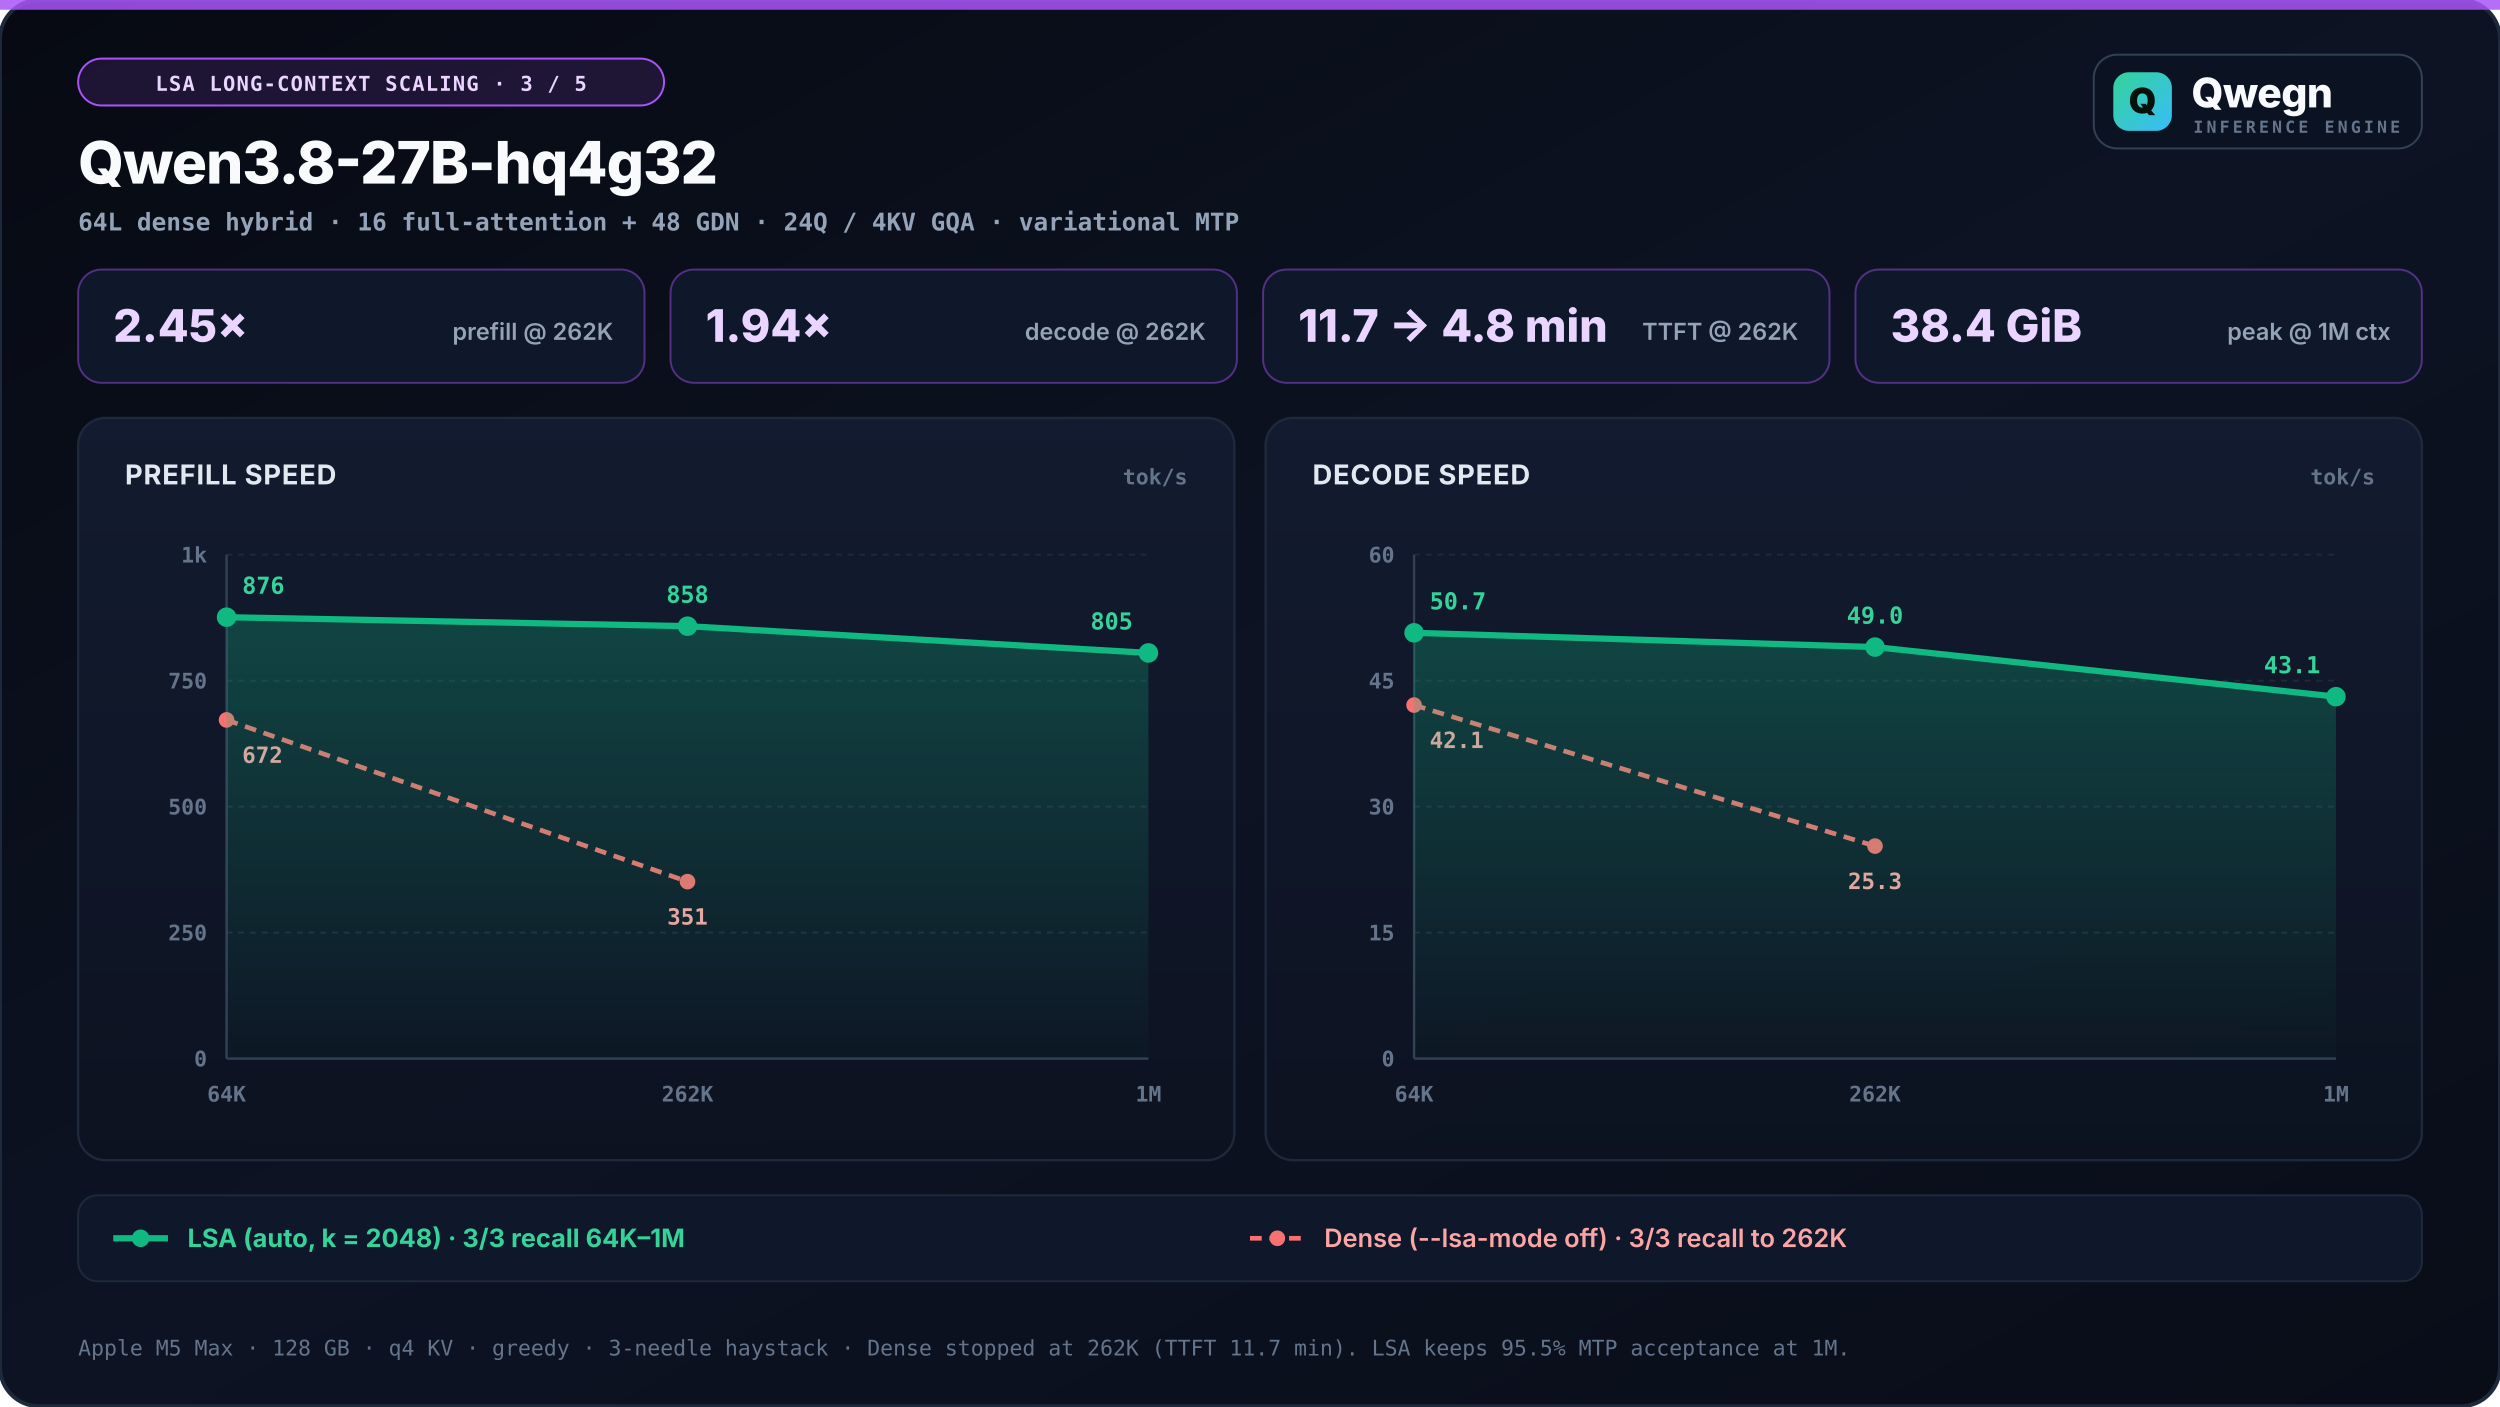
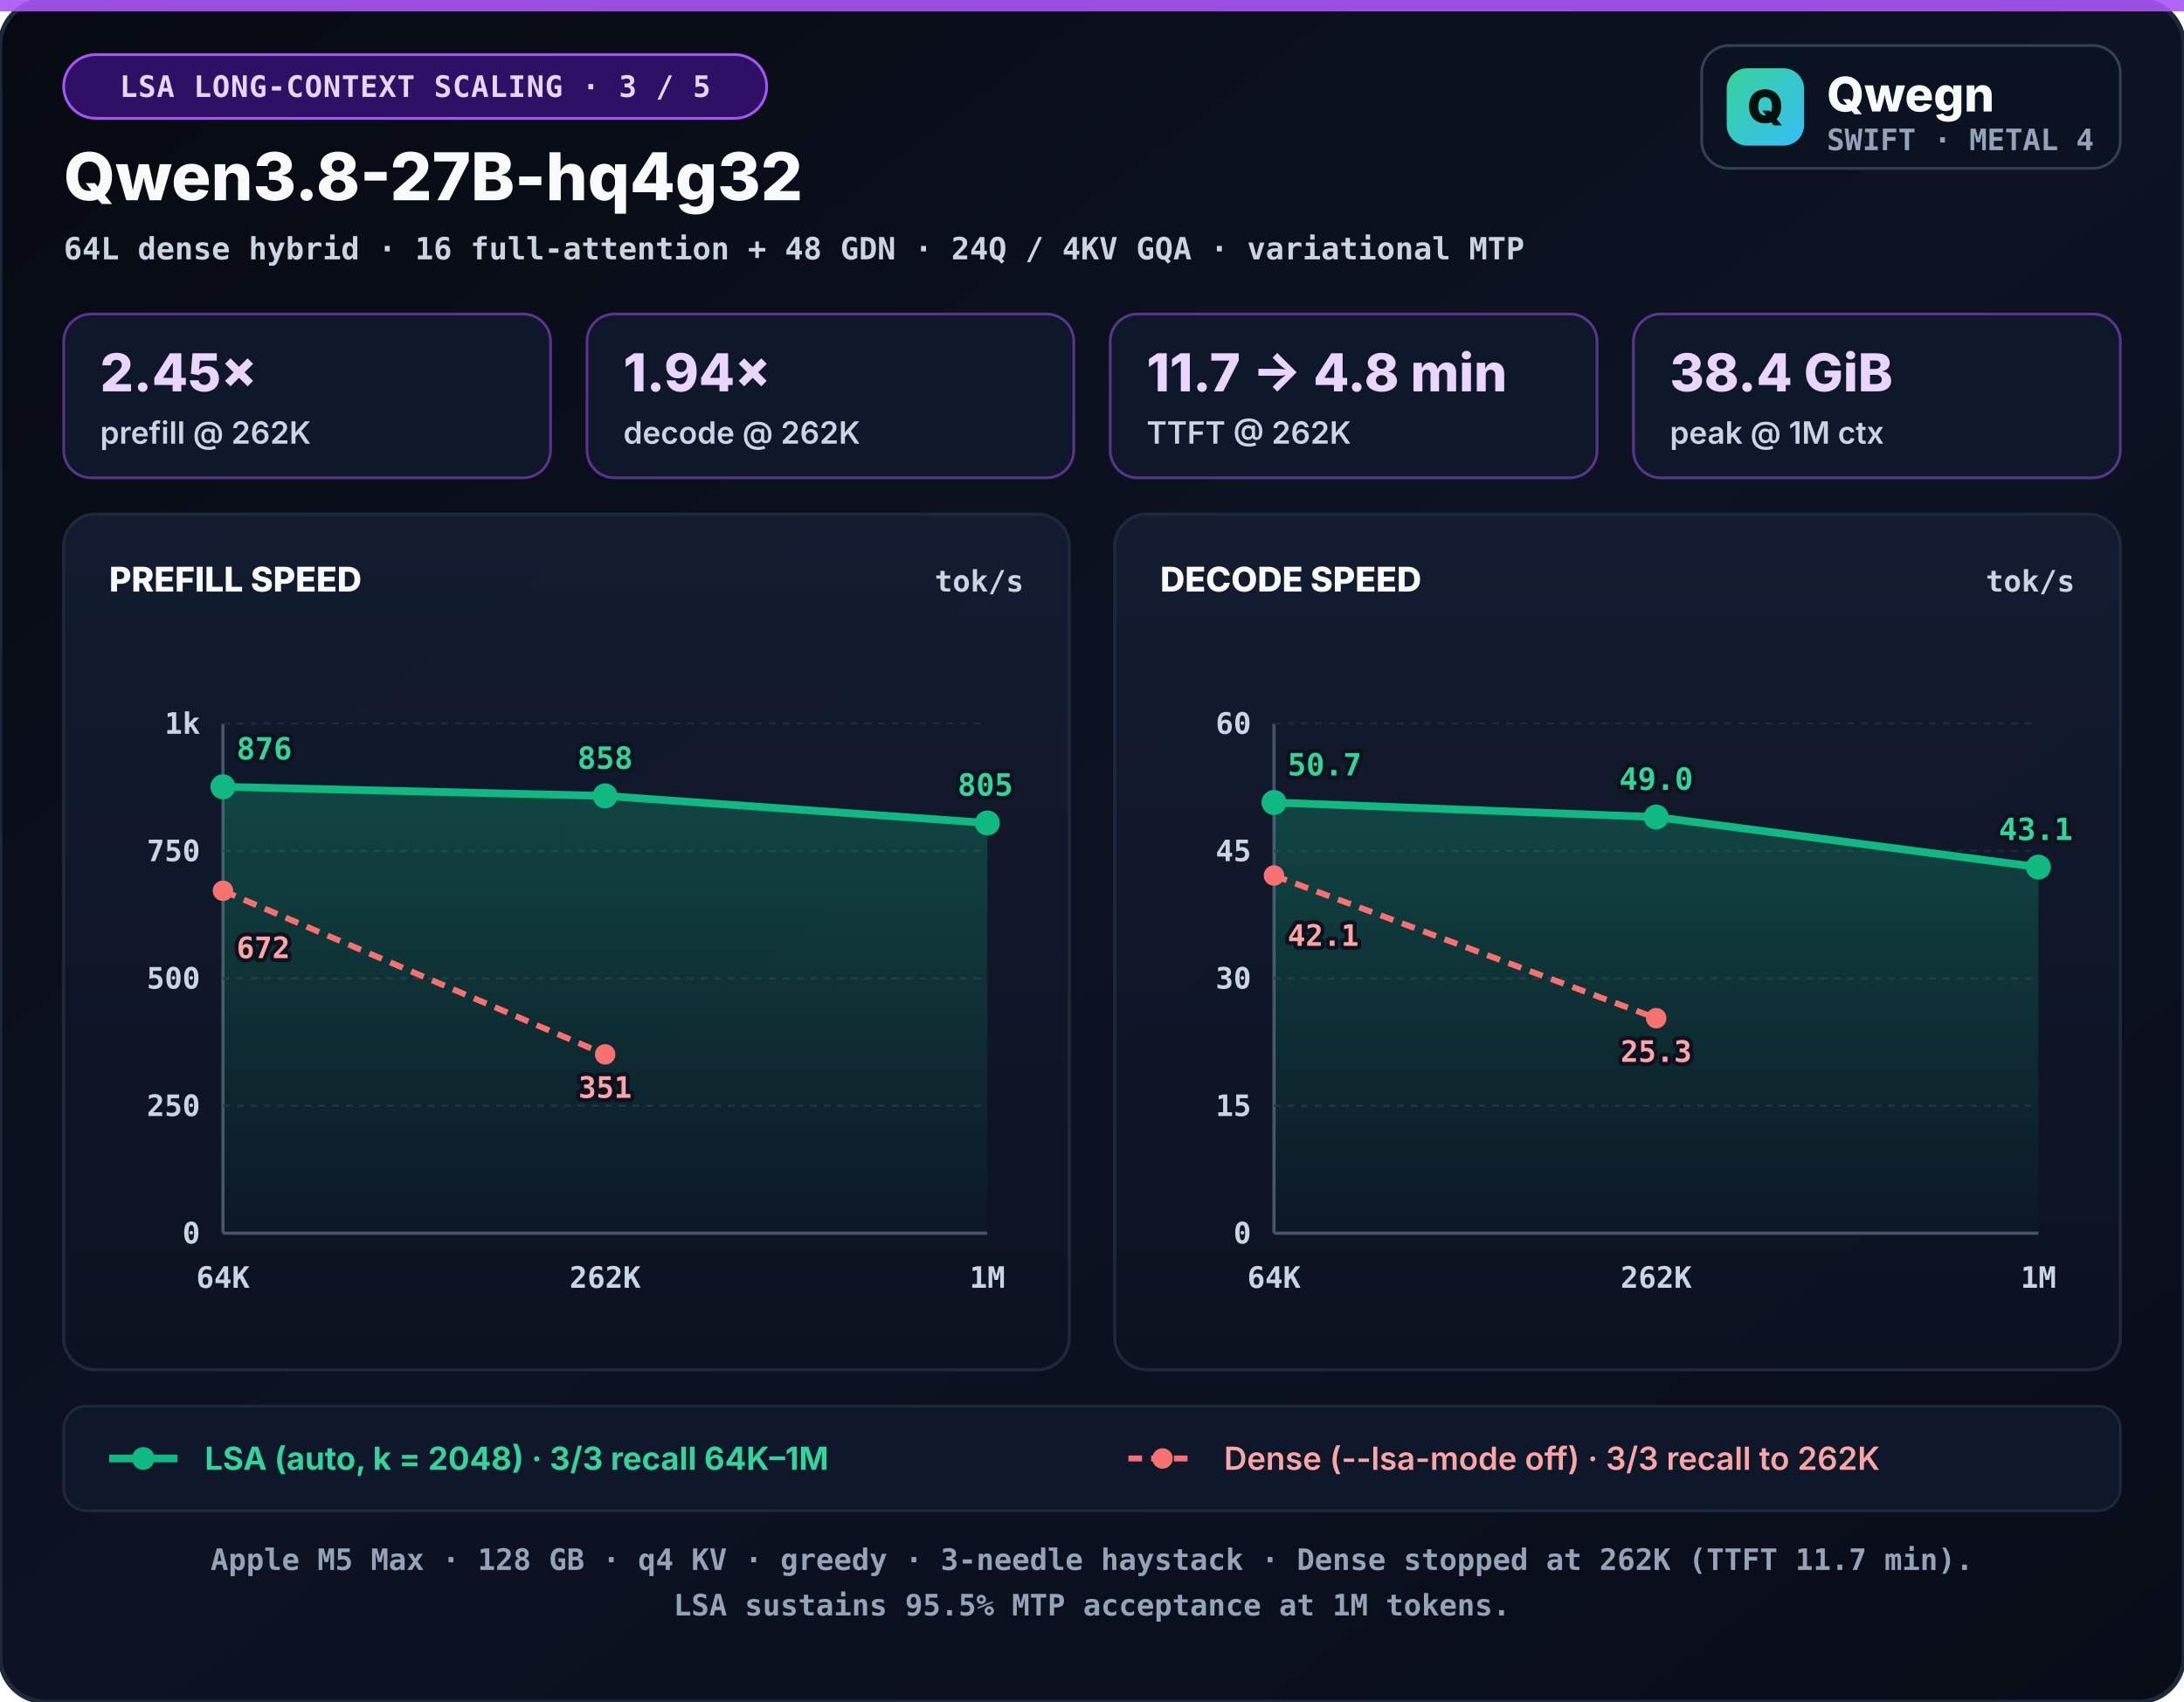
- <svg xmlns="http://www.w3.org/2000/svg" viewBox="0 0 1280 720" width="1280" height="720">
+ <svg xmlns="http://www.w3.org/2000/svg" viewBox="0 0 960 748" width="960" height="748">
  <defs>
    <linearGradient id="bg" x1="0" y1="0" x2="1" y2="1">
      <stop offset="0" stop-color="#070a12" />
-       <stop offset=".5" stop-color="#0d1323" />
+       <stop offset="0.5" stop-color="#0d1323" />
      <stop offset="1" stop-color="#090d18" />
    </linearGradient>
    <linearGradient id="card" x1="0" y1="0" x2="0" y2="1">
-       <stop offset="0" stop-color="#131c31" stop-opacity=".92" />
-       <stop offset="1" stop-color="#0c1220" stop-opacity=".96" />
+       <stop offset="0" stop-color="#131c31" stop-opacity="0.95" />
+       <stop offset="1" stop-color="#0c1220" stop-opacity="0.97" />
    </linearGradient>
    <linearGradient id="aEm" x1="0" y1="0" x2="0" y2="1">
-       <stop offset="0" stop-color="#10b981" stop-opacity=".28" />
-       <stop offset="1" stop-color="#10b981" stop-opacity=".02" />
+       <stop offset="0" stop-color="#10b981" stop-opacity="0.28" />
+       <stop offset="1" stop-color="#10b981" stop-opacity="0.02" />
    </linearGradient>
    <linearGradient id="aCy" x1="0" y1="0" x2="0" y2="1">
-       <stop offset="0" stop-color="#38bdf8" stop-opacity=".28" />
-       <stop offset="1" stop-color="#38bdf8" stop-opacity=".02" />
+       <stop offset="0" stop-color="#38bdf8" stop-opacity="0.28" />
+       <stop offset="1" stop-color="#38bdf8" stop-opacity="0.02" />
    </linearGradient>
    <linearGradient id="mark" x1="0" y1="0" x2="1" y2="1">
      <stop offset="0" stop-color="#34d399" />
      <stop offset="1" stop-color="#38bdf8" />
    </linearGradient>
-     <style>
- .sans{font-family:-apple-system,BlinkMacSystemFont,"SF Pro Display","Inter",system-ui,sans-serif}
- .mono{font-family:"SF Mono","JetBrains Mono",Menlo,monospace}
- .ct{font-size:14px;font-weight:700;fill:#e2e8f0;letter-spacing:.4px}
- .ax{font-size:11px;font-weight:600;fill:#64748b}
- .va{font-size:12px;font-weight:700;fill:#34d399}
- .vb{font-size:11.5px;font-weight:600;fill:#fca5a5}
- .grid{stroke:#1e293b;stroke-width:1;stroke-dasharray:3 3}
- .axis{stroke:#334155;stroke-width:1.2}
- </style>
  </defs>
-   <rect width="1280" height="720" rx="20" fill="url(#bg)" stroke="#1e293b" stroke-width="2" />
-   <rect x="0" y="0" width="1280" height="5" fill="#a855f7" opacity=".85" />
-   <g transform="translate(40,30)" data-free="1">
-     <rect width="300" height="24" rx="12" fill="#a855f7" fill-opacity=".14" stroke="#a855f7" />
-     <text x="150" y="16.5" text-anchor="middle" class="mono" font-size="10.5" font-weight="700" fill="#e9d5ff" letter-spacing=".6">LSA LONG-CONTEXT SCALING · 3 / 5</text>
-     <text x="0" y="64" class="sans" font-size="30" font-weight="800" fill="#f8fafc" letter-spacing="-.5">Qwen3.8-27B-hq4g32</text>
-     <text x="0" y="88" class="mono" font-size="12.5" font-weight="600" fill="#94a3b8">64L dense hybrid · 16 full-attention + 48 GDN · 24Q / 4KV GQA · variational MTP</text>
+   <style>
+     svg { text-rendering: geometricPrecision; -webkit-font-smoothing: antialiased; }
+     .title { font-family: -apple-system, BlinkMacSystemFont, "SF Pro Display", "Segoe UI", Roboto, sans-serif; font-weight: 800; }
+     .subtitle { font-family: -apple-system, BlinkMacSystemFont, "SF Pro Text", "Segoe UI", Roboto, sans-serif; font-weight: 500; }
+     .sans { font-family: -apple-system, BlinkMacSystemFont, "SF Pro Display", "Inter", "Segoe UI", system-ui, sans-serif; }
+     .mono { font-family: "SF Mono", "JetBrains Mono", Menlo, Consolas, monospace; font-weight: 600; }
+   </style>
+   <rect width="960" height="748" rx="20" fill="url(#bg)" stroke="#1e293b" stroke-width="2" />
+   <rect x="0" y="0" width="960" height="5" fill="#a855f7" opacity="0.9" />
+   <g transform="translate(28, 24)">
+     <rect x="0.0" y="0.0" width="309" height="28" rx="14.0" fill="#2e1065" stroke="#a855f7" stroke-width="1.2" />
+     <text x="154.5" y="18.6" text-anchor="middle" class="mono" font-size="13" font-weight="700" fill="#e9d5ff" letter-spacing="0.3">LSA LONG-CONTEXT SCALING · 3 / 5</text>
+     <text x="0" y="64" class="sans" font-size="29" font-weight="800" fill="#f8fafc">Qwen3.8-27B-hq4g32</text>
+     <text x="0" y="90" class="mono" font-size="13.5" fill="#cbd5e1">64L dense hybrid · 16 full-attention + 48 GDN · 24Q / 4KV GQA · variational MTP</text>
  </g>
-   <g transform="translate(1072,28)" id="qwegn-mark">
-     <rect width="168" height="48" rx="12" fill="#0b1222" stroke="#334155" stroke-width="1" />
-     <rect x="10" y="9" width="30" height="30" rx="8" fill="url(#mark)" />
-     <text x="25" y="30" text-anchor="middle" class="sans" font-size="18" font-weight="900" fill="#04110c">Q</text>
-     <text x="50" y="27" class="sans" font-size="21" font-weight="800" fill="#f8fafc" letter-spacing="-0.3">Qwegn</text>
-     <text x="51" y="40" class="mono" font-size="8.5" font-weight="700" fill="#64748b" letter-spacing="1.6">INFERENCE ENGINE</text>
+   <g transform="translate(748, 20)">
+     <rect width="184" height="54" rx="12" fill="#0b1222" stroke="#334155" stroke-width="1.2" />
+     <rect x="11" y="10" width="34" height="34" rx="9" fill="url(#mark)" />
+     <text x="28" y="34" text-anchor="middle" class="sans" font-size="20" font-weight="900" fill="#04110c">Q</text>
+     <text x="55" y="29" class="sans" font-size="21" font-weight="800" fill="#f8fafc">Qwegn</text>
+     <text x="55" y="46" class="mono" font-size="13" font-weight="700" fill="#94a3b8">SWIFT · METAL 4</text>
  </g>
-   <g transform="translate(40.0,138)">
-     <rect width="290" height="58" rx="12" fill="#0f172a" stroke="#a855f7" stroke-opacity=".45" />
-     <text x="18" y="37" class="sans" font-size="23" font-weight="800" fill="#e9d5ff">2.45×</text>
-     <text x="274" y="36" text-anchor="end" class="sans" font-size="12" font-weight="600" fill="#94a3b8">prefill @ 262K</text>
+   <g transform="translate(28, 138)">
+     <rect width="214" height="72" rx="12" fill="#0f172a" stroke="#a855f7" stroke-opacity="0.5" stroke-width="1.2" />
+     <text x="16" y="34" class="sans" font-size="23" font-weight="800" fill="#e9d5ff">2.45×</text>
+     <text x="16" y="57" class="sans" font-size="13.5" font-weight="600" fill="#cbd5e1">prefill @ 262K</text>
  </g>
-   <g transform="translate(343.3,138)">
-     <rect width="290" height="58" rx="12" fill="#0f172a" stroke="#a855f7" stroke-opacity=".45" />
-     <text x="18" y="37" class="sans" font-size="23" font-weight="800" fill="#e9d5ff">1.94×</text>
-     <text x="274" y="36" text-anchor="end" class="sans" font-size="12" font-weight="600" fill="#94a3b8">decode @ 262K</text>
+   <g transform="translate(258, 138)">
+     <rect width="214" height="72" rx="12" fill="#0f172a" stroke="#a855f7" stroke-opacity="0.5" stroke-width="1.2" />
+     <text x="16" y="34" class="sans" font-size="23" font-weight="800" fill="#e9d5ff">1.94×</text>
+     <text x="16" y="57" class="sans" font-size="13.5" font-weight="600" fill="#cbd5e1">decode @ 262K</text>
  </g>
-   <g transform="translate(646.7,138)">
-     <rect width="290" height="58" rx="12" fill="#0f172a" stroke="#a855f7" stroke-opacity=".45" />
-     <text x="18" y="37" class="sans" font-size="23" font-weight="800" fill="#e9d5ff">11.7 → 4.8 min</text>
-     <text x="274" y="36" text-anchor="end" class="sans" font-size="12" font-weight="600" fill="#94a3b8">TTFT @ 262K</text>
+   <g transform="translate(488, 138)">
+     <rect width="214" height="72" rx="12" fill="#0f172a" stroke="#a855f7" stroke-opacity="0.5" stroke-width="1.2" />
+     <text x="16" y="34" class="sans" font-size="23" font-weight="800" fill="#e9d5ff">11.7 → 4.8 min</text>
+     <text x="16" y="57" class="sans" font-size="13.5" font-weight="600" fill="#cbd5e1">TTFT @ 262K</text>
  </g>
-   <g transform="translate(950.0,138)">
-     <rect width="290" height="58" rx="12" fill="#0f172a" stroke="#a855f7" stroke-opacity=".45" />
-     <text x="18" y="37" class="sans" font-size="23" font-weight="800" fill="#e9d5ff">38.4 GiB</text>
-     <text x="274" y="36" text-anchor="end" class="sans" font-size="12" font-weight="600" fill="#94a3b8">peak @ 1M ctx</text>
+   <g transform="translate(718, 138)">
+     <rect width="214" height="72" rx="12" fill="#0f172a" stroke="#a855f7" stroke-opacity="0.5" stroke-width="1.2" />
+     <text x="16" y="34" class="sans" font-size="23" font-weight="800" fill="#e9d5ff">38.4 GiB</text>
+     <text x="16" y="57" class="sans" font-size="13.5" font-weight="600" fill="#cbd5e1">peak @ 1M ctx</text>
  </g>
-   <g transform="translate(40,214)">
-     <rect width="592" height="380" rx="14" fill="url(#card)" stroke="#1e293b" stroke-width="1.2" />
-     <text x="24" y="34" class="sans ct">PREFILL SPEED</text>
-     <text x="568" y="34" text-anchor="end" class="mono ax">tok/s</text>
-     <line x1="76" y1="328.0" x2="548" y2="328.0" class="axis" />
-     <text x="66" y="332.0" text-anchor="end" class="mono ax">0</text>
-     <line x1="76" y1="263.5" x2="548" y2="263.5" class="grid" />
-     <text x="66" y="267.5" text-anchor="end" class="mono ax">250</text>
-     <line x1="76" y1="199.0" x2="548" y2="199.0" class="grid" />
-     <text x="66" y="203.0" text-anchor="end" class="mono ax">500</text>
-     <line x1="76" y1="134.5" x2="548" y2="134.5" class="grid" />
-     <text x="66" y="138.5" text-anchor="end" class="mono ax">750</text>
-     <line x1="76" y1="70.0" x2="548" y2="70.0" class="grid" />
-     <text x="66" y="74.0" text-anchor="end" class="mono ax">1k</text>
-     <line x1="76" y1="70" x2="76" y2="328" class="axis" />
-     <text x="76.0" y="350" text-anchor="middle" class="mono ax">64K</text>
-     <text x="312.0" y="350" text-anchor="middle" class="mono ax">262K</text>
-     <text x="548.0" y="350" text-anchor="middle" class="mono ax">1M</text>
-     <polyline points="76.0,154.6 312.0,237.4" fill="none" stroke="#f87171" stroke-width="2.4" stroke-linejoin="round" stroke-dasharray="6 4" />
-     <circle cx="76.0" cy="154.6" r="4" fill="#f87171" />
-     <text x="84.0" y="176.6" text-anchor="start" class="mono vb">672</text>
-     <circle cx="312.0" cy="237.4" r="4" fill="#f87171" />
-     <text x="312.0" y="259.4" text-anchor="middle" class="mono vb">351</text>
-     <polygon points="76.0,102.0 312.0,106.6 548.0,120.3 548.0,328 76.0,328" fill="url(#aEm)" />
-     <polyline points="76.0,102.0 312.0,106.6 548.0,120.3" fill="none" stroke="#10b981" stroke-width="3.2" stroke-linejoin="round" />
-     <circle cx="76.0" cy="102.0" r="5" fill="#10b981" />
-     <text x="84.0" y="90.0" text-anchor="start" class="mono va">876</text>
-     <circle cx="312.0" cy="106.6" r="5" fill="#10b981" />
-     <text x="312.0" y="94.6" text-anchor="middle" class="mono va">858</text>
-     <circle cx="548.0" cy="120.3" r="5" fill="#10b981" />
-     <text x="540.0" y="108.3" text-anchor="end" class="mono va">805</text>
+   <g transform="translate(28, 226)">
+     <rect width="442" height="376" rx="14" fill="url(#card)" stroke="#1e293b" stroke-width="1.4" />
+     <text x="20" y="34" class="sans" font-size="15" font-weight="800" fill="#f8fafc">PREFILL SPEED</text>
+     <text x="422" y="34" text-anchor="end" class="mono" font-size="13" fill="#cbd5e1">tok/s</text>
+     <line x1="70.0" y1="316.0" x2="406.0" y2="316.0" stroke="#475569" stroke-width="1.4" />
+     <line x1="70.0" y1="92.0" x2="70.0" y2="316.0" stroke="#475569" stroke-width="1.4" />
+     <text x="60" y="320.5" text-anchor="end" class="mono" font-size="13" fill="#cbd5e1">0</text>
+     <line x1="70.0" y1="260.0" x2="406.0" y2="260.0" stroke="#1e293b" stroke-width="1" stroke-dasharray="3 3" />
+     <text x="60" y="264.5" text-anchor="end" class="mono" font-size="13" fill="#cbd5e1">250</text>
+     <line x1="70.0" y1="204.0" x2="406.0" y2="204.0" stroke="#1e293b" stroke-width="1" stroke-dasharray="3 3" />
+     <text x="60" y="208.5" text-anchor="end" class="mono" font-size="13" fill="#cbd5e1">500</text>
+     <line x1="70.0" y1="148.0" x2="406.0" y2="148.0" stroke="#1e293b" stroke-width="1" stroke-dasharray="3 3" />
+     <text x="60" y="152.5" text-anchor="end" class="mono" font-size="13" fill="#cbd5e1">750</text>
+     <line x1="70.0" y1="92.0" x2="406.0" y2="92.0" stroke="#1e293b" stroke-width="1" stroke-dasharray="3 3" />
+     <text x="60" y="96.5" text-anchor="end" class="mono" font-size="13" fill="#cbd5e1">1k</text>
+     <text x="70.0" y="340" text-anchor="middle" class="mono" font-size="13" fill="#cbd5e1">64K</text>
+     <text x="238.0" y="340" text-anchor="middle" class="mono" font-size="13" fill="#cbd5e1">262K</text>
+     <text x="406.0" y="340" text-anchor="middle" class="mono" font-size="13" fill="#cbd5e1">1M</text>
+     <polygon points="70.0,119.8 238.0,123.8 406.0,135.7 406.0,316.0 70.0,316.0" fill="url(#aEm)" />
+     <polyline points="70.0,165.5 238.0,237.4" fill="none" stroke="#f87171" stroke-width="2.6" stroke-linejoin="round" stroke-dasharray="6 4" />
+     <circle cx="70.0" cy="165.5" r="4.5" fill="#f87171" />
+     <circle cx="238.0" cy="237.4" r="4.5" fill="#f87171" />
+     <polyline points="70.0,119.8 238.0,123.8 406.0,135.7" fill="none" stroke="#10b981" stroke-width="3.4" stroke-linejoin="round" />
+     <circle cx="70.0" cy="119.8" r="5.5" fill="#10b981" />
+     <circle cx="238.0" cy="123.8" r="5.5" fill="#10b981" />
+     <circle cx="406.0" cy="135.7" r="5.5" fill="#10b981" />
+     <text x="76.0" y="195.1" text-anchor="start" class="mono" font-size="13" font-weight="700" fill="#fca5a5" paint-order="stroke" stroke="#0c1220" stroke-width="3.5" stroke-linejoin="round">672</text>
+     <text x="238.0" y="256.5" text-anchor="middle" class="mono" font-size="13" font-weight="700" fill="#fca5a5" paint-order="stroke" stroke="#0c1220" stroke-width="3.5" stroke-linejoin="round">351</text>
+     <text x="76.0" y="107.8" text-anchor="start" class="mono" font-size="13.5" font-weight="800" fill="#34d399" paint-order="stroke" stroke="#0c1220" stroke-width="3.5" stroke-linejoin="round">876</text>
+     <text x="238.0" y="111.9" text-anchor="middle" class="mono" font-size="13.5" font-weight="800" fill="#34d399" paint-order="stroke" stroke="#0c1220" stroke-width="3.5" stroke-linejoin="round">858</text>
+     <text x="417.3" y="123.7" text-anchor="end" class="mono" font-size="13.5" font-weight="800" fill="#34d399" paint-order="stroke" stroke="#0c1220" stroke-width="3.5" stroke-linejoin="round">805</text>
  </g>
-   <g transform="translate(648,214)">
-     <rect width="592" height="380" rx="14" fill="url(#card)" stroke="#1e293b" stroke-width="1.2" />
-     <text x="24" y="34" class="sans ct">DECODE SPEED</text>
-     <text x="568" y="34" text-anchor="end" class="mono ax">tok/s</text>
-     <line x1="76" y1="328.0" x2="548" y2="328.0" class="axis" />
-     <text x="66" y="332.0" text-anchor="end" class="mono ax">0</text>
-     <line x1="76" y1="263.5" x2="548" y2="263.5" class="grid" />
-     <text x="66" y="267.5" text-anchor="end" class="mono ax">15</text>
-     <line x1="76" y1="199.0" x2="548" y2="199.0" class="grid" />
-     <text x="66" y="203.0" text-anchor="end" class="mono ax">30</text>
-     <line x1="76" y1="134.5" x2="548" y2="134.5" class="grid" />
-     <text x="66" y="138.5" text-anchor="end" class="mono ax">45</text>
-     <line x1="76" y1="70.0" x2="548" y2="70.0" class="grid" />
-     <text x="66" y="74.0" text-anchor="end" class="mono ax">60</text>
-     <line x1="76" y1="70" x2="76" y2="328" class="axis" />
-     <text x="76.0" y="350" text-anchor="middle" class="mono ax">64K</text>
-     <text x="312.0" y="350" text-anchor="middle" class="mono ax">262K</text>
-     <text x="548.0" y="350" text-anchor="middle" class="mono ax">1M</text>
-     <polyline points="76.0,147.0 312.0,219.2" fill="none" stroke="#f87171" stroke-width="2.4" stroke-linejoin="round" stroke-dasharray="6 4" />
-     <circle cx="76.0" cy="147.0" r="4" fill="#f87171" />
-     <text x="84.0" y="169.0" text-anchor="start" class="mono vb">42.1</text>
-     <circle cx="312.0" cy="219.2" r="4" fill="#f87171" />
-     <text x="312.0" y="241.2" text-anchor="middle" class="mono vb">25.3</text>
-     <polygon points="76.0,110.0 312.0,117.3 548.0,142.7 548.0,328 76.0,328" fill="url(#aEm)" />
-     <polyline points="76.0,110.0 312.0,117.3 548.0,142.7" fill="none" stroke="#10b981" stroke-width="3.2" stroke-linejoin="round" />
-     <circle cx="76.0" cy="110.0" r="5" fill="#10b981" />
-     <text x="84.0" y="98.0" text-anchor="start" class="mono va">50.7</text>
-     <circle cx="312.0" cy="117.3" r="5" fill="#10b981" />
-     <text x="312.0" y="105.3" text-anchor="middle" class="mono va">49.0</text>
-     <circle cx="548.0" cy="142.7" r="5" fill="#10b981" />
-     <text x="540.0" y="130.7" text-anchor="end" class="mono va">43.1</text>
+   <g transform="translate(490, 226)">
+     <rect width="442" height="376" rx="14" fill="url(#card)" stroke="#1e293b" stroke-width="1.4" />
+     <text x="20" y="34" class="sans" font-size="15" font-weight="800" fill="#f8fafc">DECODE SPEED</text>
+     <text x="422" y="34" text-anchor="end" class="mono" font-size="13" fill="#cbd5e1">tok/s</text>
+     <line x1="70.0" y1="316.0" x2="406.0" y2="316.0" stroke="#475569" stroke-width="1.4" />
+     <line x1="70.0" y1="92.0" x2="70.0" y2="316.0" stroke="#475569" stroke-width="1.4" />
+     <text x="60" y="320.5" text-anchor="end" class="mono" font-size="13" fill="#cbd5e1">0</text>
+     <line x1="70.0" y1="260.0" x2="406.0" y2="260.0" stroke="#1e293b" stroke-width="1" stroke-dasharray="3 3" />
+     <text x="60" y="264.5" text-anchor="end" class="mono" font-size="13" fill="#cbd5e1">15</text>
+     <line x1="70.0" y1="204.0" x2="406.0" y2="204.0" stroke="#1e293b" stroke-width="1" stroke-dasharray="3 3" />
+     <text x="60" y="208.5" text-anchor="end" class="mono" font-size="13" fill="#cbd5e1">30</text>
+     <line x1="70.0" y1="148.0" x2="406.0" y2="148.0" stroke="#1e293b" stroke-width="1" stroke-dasharray="3 3" />
+     <text x="60" y="152.5" text-anchor="end" class="mono" font-size="13" fill="#cbd5e1">45</text>
+     <line x1="70.0" y1="92.0" x2="406.0" y2="92.0" stroke="#1e293b" stroke-width="1" stroke-dasharray="3 3" />
+     <text x="60" y="96.5" text-anchor="end" class="mono" font-size="13" fill="#cbd5e1">60</text>
+     <text x="70.0" y="340" text-anchor="middle" class="mono" font-size="13" fill="#cbd5e1">64K</text>
+     <text x="238.0" y="340" text-anchor="middle" class="mono" font-size="13" fill="#cbd5e1">262K</text>
+     <text x="406.0" y="340" text-anchor="middle" class="mono" font-size="13" fill="#cbd5e1">1M</text>
+     <polygon points="70.0,126.7 238.0,133.1 406.0,155.1 406.0,316.0 70.0,316.0" fill="url(#aEm)" />
+     <polyline points="70.0,158.8 238.0,221.5" fill="none" stroke="#f87171" stroke-width="2.6" stroke-linejoin="round" stroke-dasharray="6 4" />
+     <circle cx="70.0" cy="158.8" r="4.5" fill="#f87171" />
+     <circle cx="238.0" cy="221.5" r="4.5" fill="#f87171" />
+     <polyline points="70.0,126.7 238.0,133.1 406.0,155.1" fill="none" stroke="#10b981" stroke-width="3.4" stroke-linejoin="round" />
+     <circle cx="70.0" cy="126.7" r="5.5" fill="#10b981" />
+     <circle cx="238.0" cy="133.1" r="5.5" fill="#10b981" />
+     <circle cx="406.0" cy="155.1" r="5.5" fill="#10b981" />
+     <text x="76.0" y="189.7" text-anchor="start" class="mono" font-size="13" font-weight="700" fill="#fca5a5" paint-order="stroke" stroke="#0c1220" stroke-width="3.5" stroke-linejoin="round">42.1</text>
+     <text x="238.0" y="240.7" text-anchor="middle" class="mono" font-size="13" font-weight="700" fill="#fca5a5" paint-order="stroke" stroke="#0c1220" stroke-width="3.5" stroke-linejoin="round">25.3</text>
+     <text x="76.0" y="114.8" text-anchor="start" class="mono" font-size="13.5" font-weight="800" fill="#34d399" paint-order="stroke" stroke="#0c1220" stroke-width="3.5" stroke-linejoin="round">50.7</text>
+     <text x="238.0" y="121.1" text-anchor="middle" class="mono" font-size="13.5" font-weight="800" fill="#34d399" paint-order="stroke" stroke="#0c1220" stroke-width="3.5" stroke-linejoin="round">49.0</text>
+     <text x="421.1" y="143.2" text-anchor="end" class="mono" font-size="13.5" font-weight="800" fill="#34d399" paint-order="stroke" stroke="#0c1220" stroke-width="3.5" stroke-linejoin="round">43.1</text>
  </g>
-   <g transform="translate(40,612)">
-     <rect width="1200" height="44" rx="10" fill="#0f172a" stroke="#1e293b" />
-     <line x1="18" y1="22" x2="46" y2="22" stroke="#10b981" stroke-width="3.2" />
-     <circle cx="32" cy="22" r="4.5" fill="#10b981" />
-     <text x="56" y="26.5" class="sans" font-size="13" font-weight="700" fill="#34d399">LSA (auto, k = 2048) · 3/3 recall 64K–1M</text>
-     <line x1="600" y1="22" x2="628" y2="22" stroke="#f87171" stroke-width="2.4" stroke-dasharray="6 4" />
-     <circle cx="614" cy="22" r="4" fill="#f87171" />
-     <text x="638" y="26.5" class="sans" font-size="13" font-weight="600" fill="#fca5a5">Dense (--lsa-mode off) · 3/3 recall to 262K</text>
+   <g transform="translate(28, 618)">
+     <rect width="904" height="46" rx="10" fill="#0f172a" stroke="#1e293b" stroke-width="1.2" />
+     <line x1="20" y1="23" x2="50" y2="23" stroke="#10b981" stroke-width="3.4" />
+     <circle cx="35" cy="23" r="5" fill="#10b981" />
+     <text x="62" y="28" class="sans" font-size="14" font-weight="700" fill="#34d399">LSA (auto, k = 2048) · 3/3 recall 64K–1M</text>
+     <line x1="468" y1="23" x2="498" y2="23" stroke="#f87171" stroke-width="2.6" stroke-dasharray="6 4" />
+     <circle cx="483" cy="23" r="4.5" fill="#f87171" />
+     <text x="510" y="28" class="sans" font-size="14" font-weight="600" fill="#fca5a5">Dense (--lsa-mode off) · 3/3 recall to 262K</text>
  </g>
-   <text x="40" y="694" class="mono" font-size="11" fill="#64748b">Apple M5 Max · 128 GB · q4 KV · greedy · 3-needle haystack · Dense stopped at 262K (TTFT 11.7 min). LSA keeps 95.5% MTP acceptance at 1M.</text>
+   <text x="480" y="690" text-anchor="middle" class="mono" font-size="13" fill="#94a3b8">Apple M5 Max · 128 GB · q4 KV · greedy · 3-needle haystack · Dense stopped at 262K (TTFT 11.7 min).</text>
+   <text x="480" y="710" text-anchor="middle" class="mono" font-size="13" fill="#94a3b8">LSA sustains 95.5% MTP acceptance at 1M tokens.</text>
</svg>
